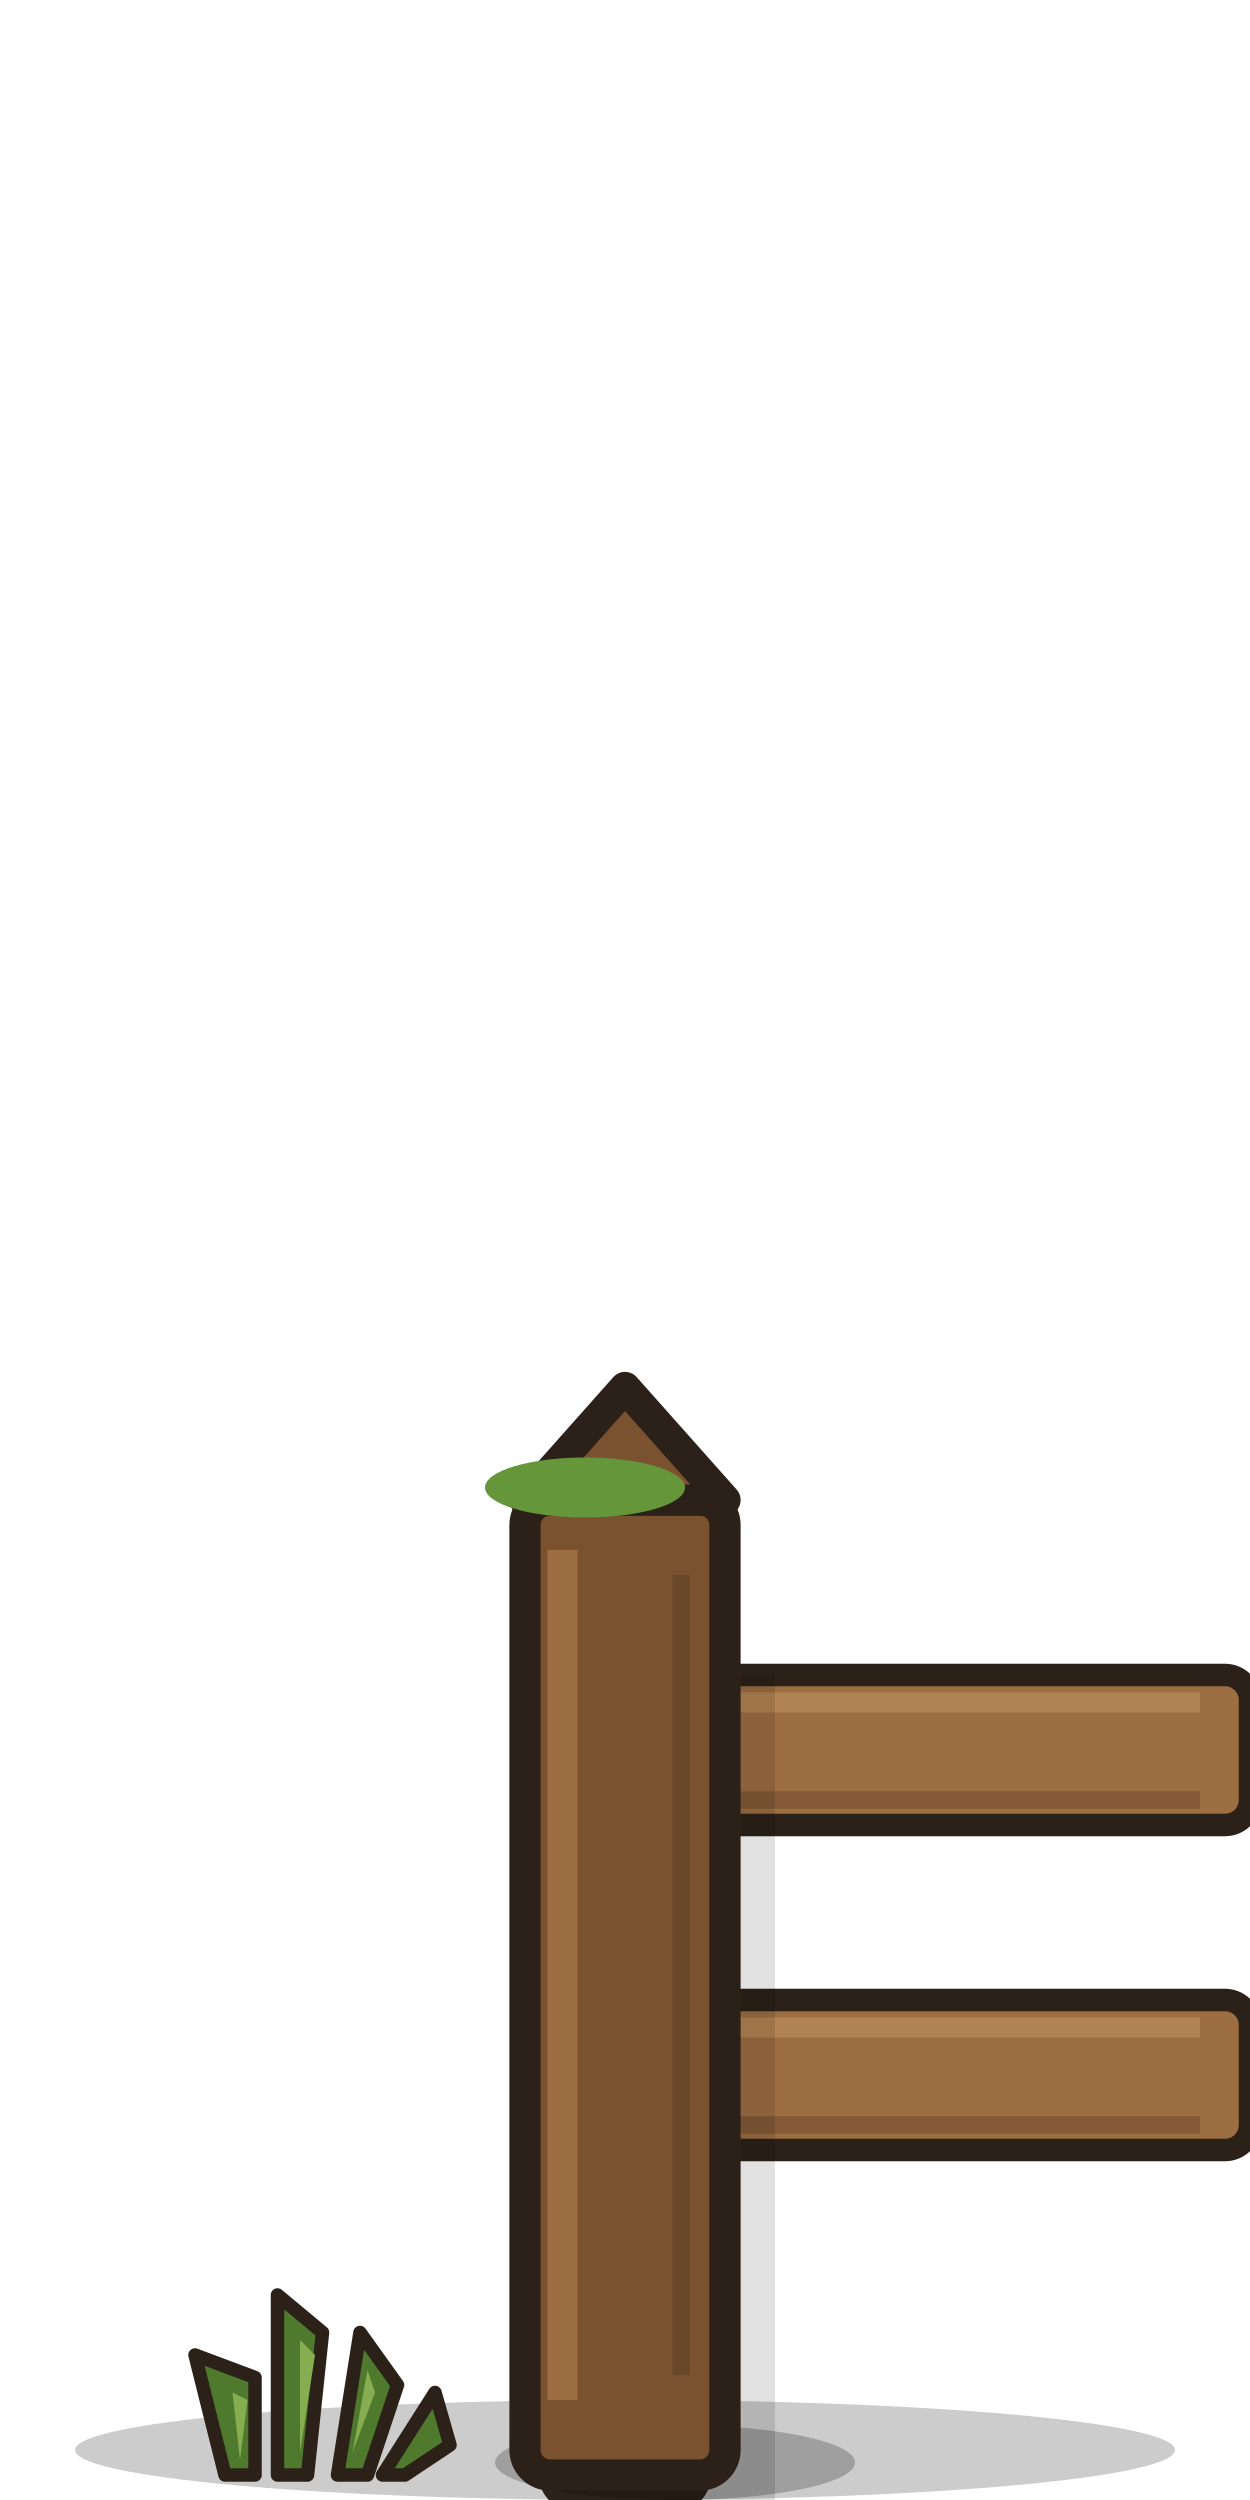
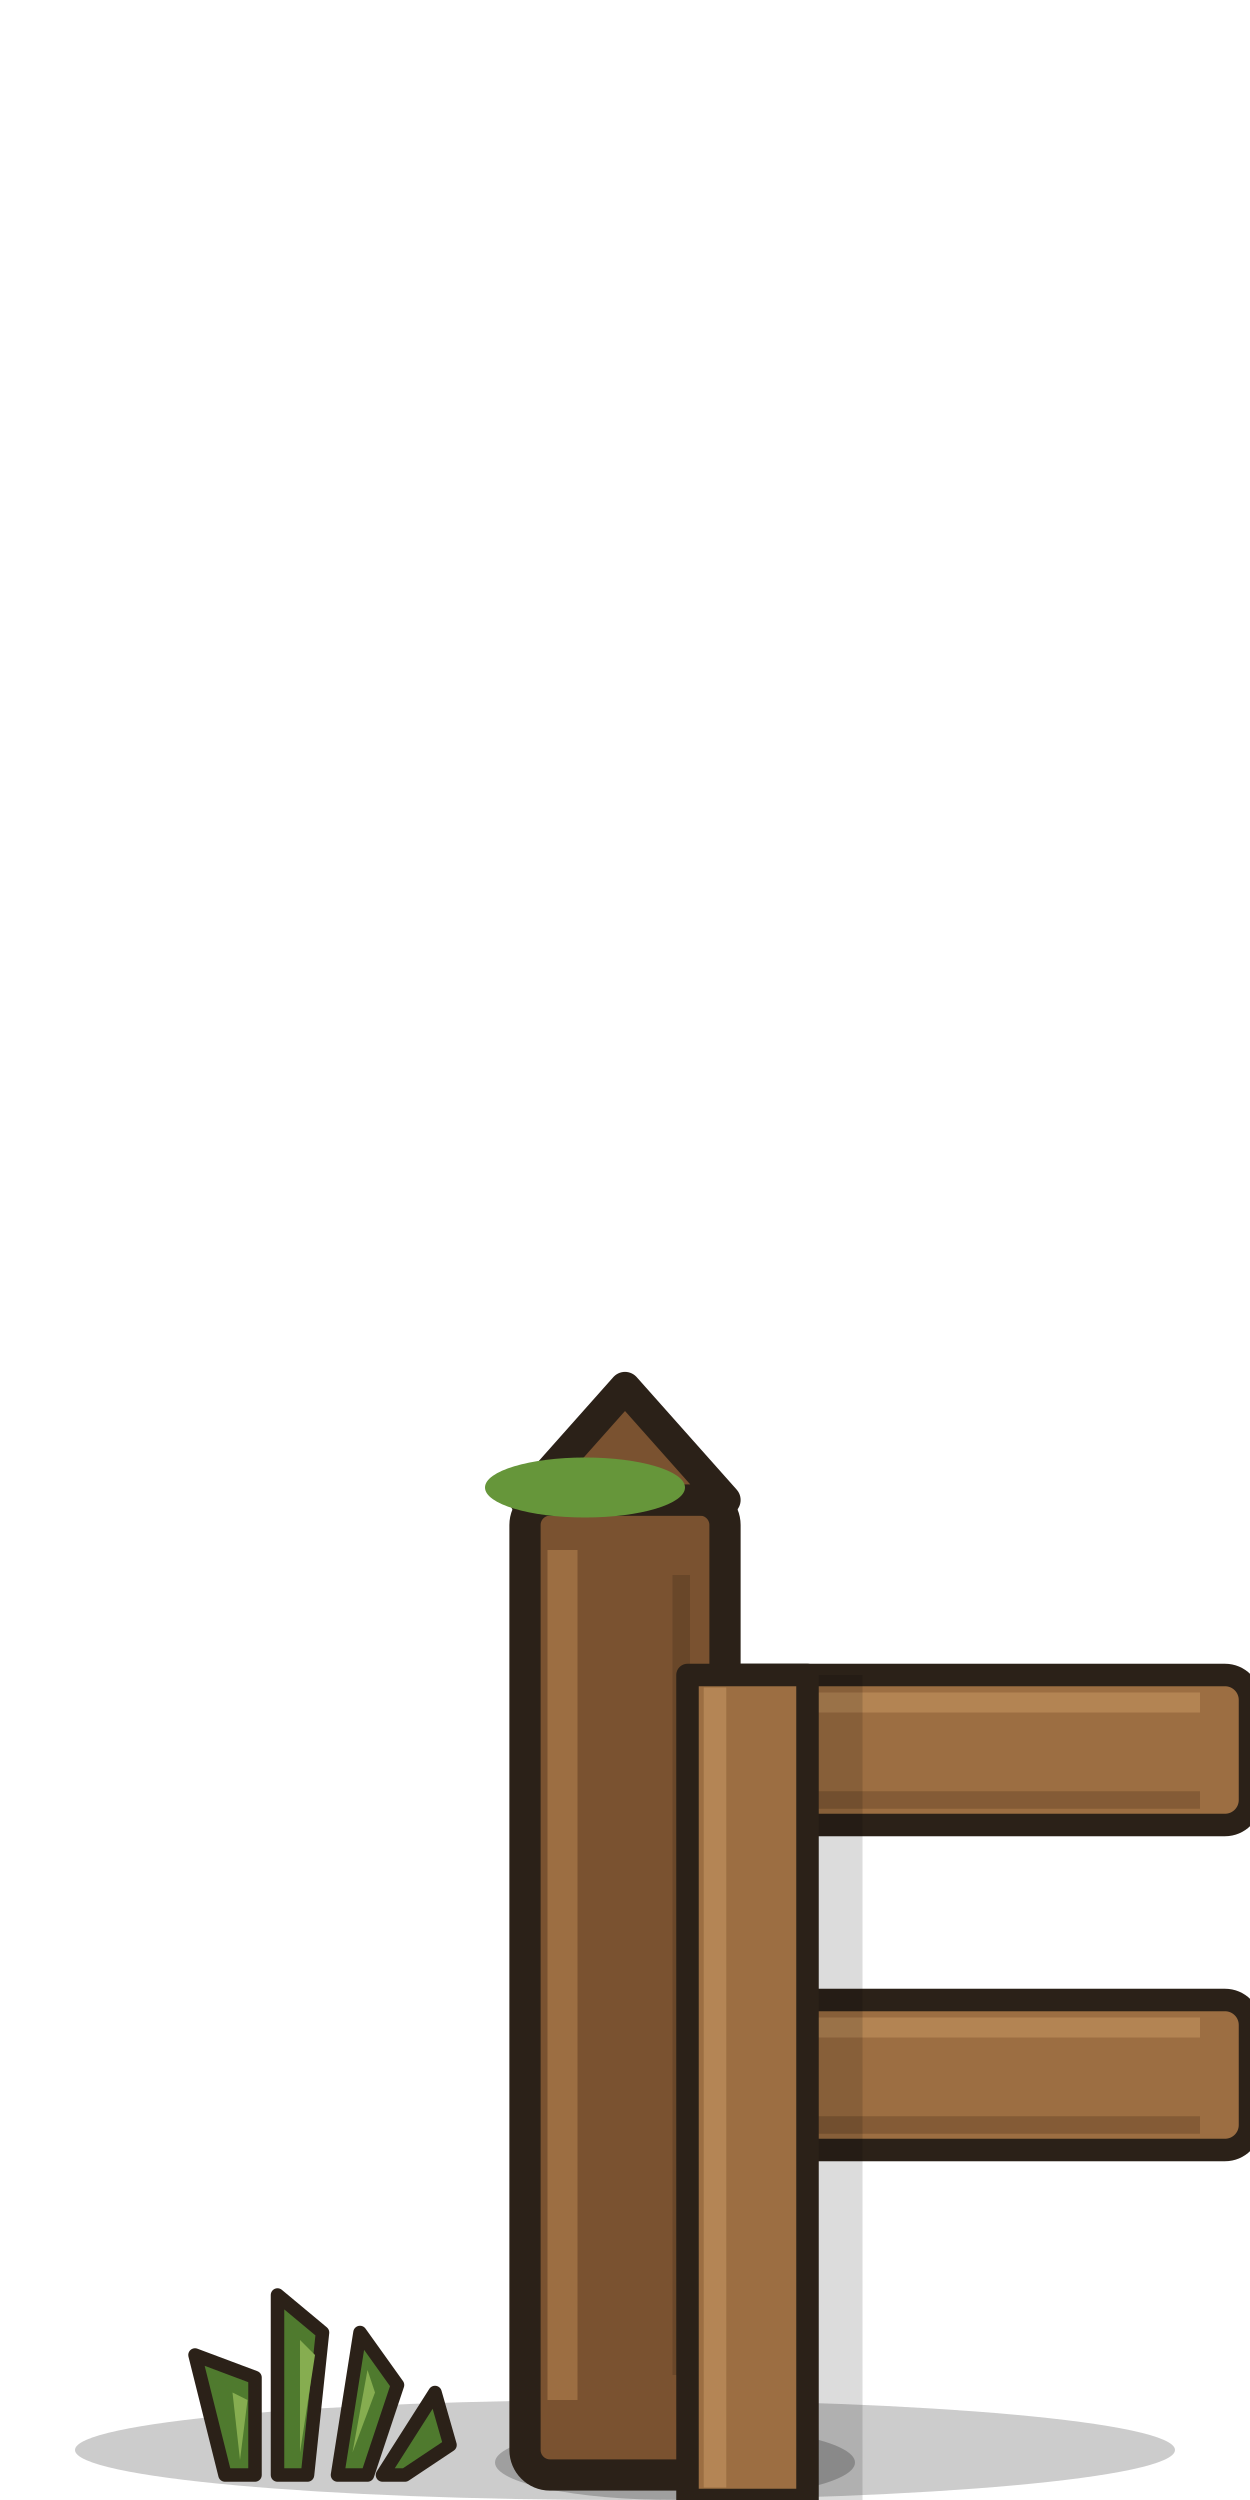
<svg xmlns="http://www.w3.org/2000/svg" width="100" height="200" viewBox="0 0 100 200">
  <ellipse cx="50" cy="196" rx="44" ry="4" fill="#000" opacity=".2" />
  <rect x="50" y="134" width="50" height="12" rx="2" fill="#9c6e42" stroke="#2b2118" stroke-linejoin="round" stroke-linecap="round" stroke-width="1.8" />
  <path d="M54,136.2 h42" stroke="#b98a58" stroke-width="1.6" opacity=".8" />
  <path d="M54,144 h42" stroke="#7a5230" stroke-width="1.4" opacity=".7" />
  <rect x="50" y="160" width="50" height="12" rx="2" fill="#9c6e42" stroke="#2b2118" stroke-linejoin="round" stroke-linecap="round" stroke-width="1.8" />
  <path d="M54,162.2 h42" stroke="#b98a58" stroke-width="1.6" opacity=".8" />
  <path d="M54,170 h42" stroke="#7a5230" stroke-width="1.4" opacity=".7" />
-   <path d="M50.0,134 h12 v66 h-12z" fill="#000" opacity=".12" />
-   <rect x="44.0" y="134" width="12" height="66" rx="2" fill="#9c6e42" stroke="#2b2118" stroke-linejoin="round" stroke-linecap="round" stroke-width="1.8" />
-   <path d="M46.4,137 v60" stroke="#b98a58" stroke-width="1.6" opacity=".8" />
  <ellipse cx="54" cy="197" rx="14.4" ry="3" fill="#000" opacity=".22" />
  <rect x="42.0" y="120" width="16" height="78" rx="2" fill="#7a5230" stroke="#2b2118" stroke-linejoin="round" stroke-linecap="round" stroke-width="2.5" />
  <path d="M42.0,120 l8.0,-9 l8.0,9z" fill="#7a5230" stroke="#2b2118" stroke-linejoin="round" stroke-linecap="round" stroke-width="2.5" />
  <path d="M45.0,124 v68" stroke="#9c6e42" stroke-width="2.4" />
  <path d="M54.5,126 v64" stroke="#5e3f24" stroke-width="1.4" opacity=".6" />
  <ellipse cx="46.8" cy="119" rx="8.0" ry="2.4" fill="#66963a" />
+   <path d="M57.0,134 h12 v66 h-12z" fill="#000" opacity=".14" />
+   <rect x="55.0" y="134" width="9.6" height="66" fill="#9c6e42" stroke="#2b2118" stroke-linejoin="round" stroke-linecap="round" stroke-width="1.8" />
+   <path d="M57.2,135 v64" stroke="#b98a58" stroke-width="1.8" opacity=".85" />
  <g transform="translate(24,198) scale(0.6)">
    <g fill="#4f7a2e" stroke="#2b2118" stroke-width="1.8" stroke-linejoin="round" stroke-linecap="round">
      <path d="M-10,0 l-4,-16 l8,3 l0,13z M-3,0 l0,-24 l6,5 l-2,19z M5,0 l3,-19 l5,7 l-4,12z M11,0 l7,-11 l2,7 l-6,4z" />
    </g>
    <g fill="#86ad50">
      <path d="M-8,-2 l-1,-9 l2,1z M0,-3 l0,-15 l2,2z M7,-3 l2,-11 l1,3z" />
    </g>
  </g>
</svg>
